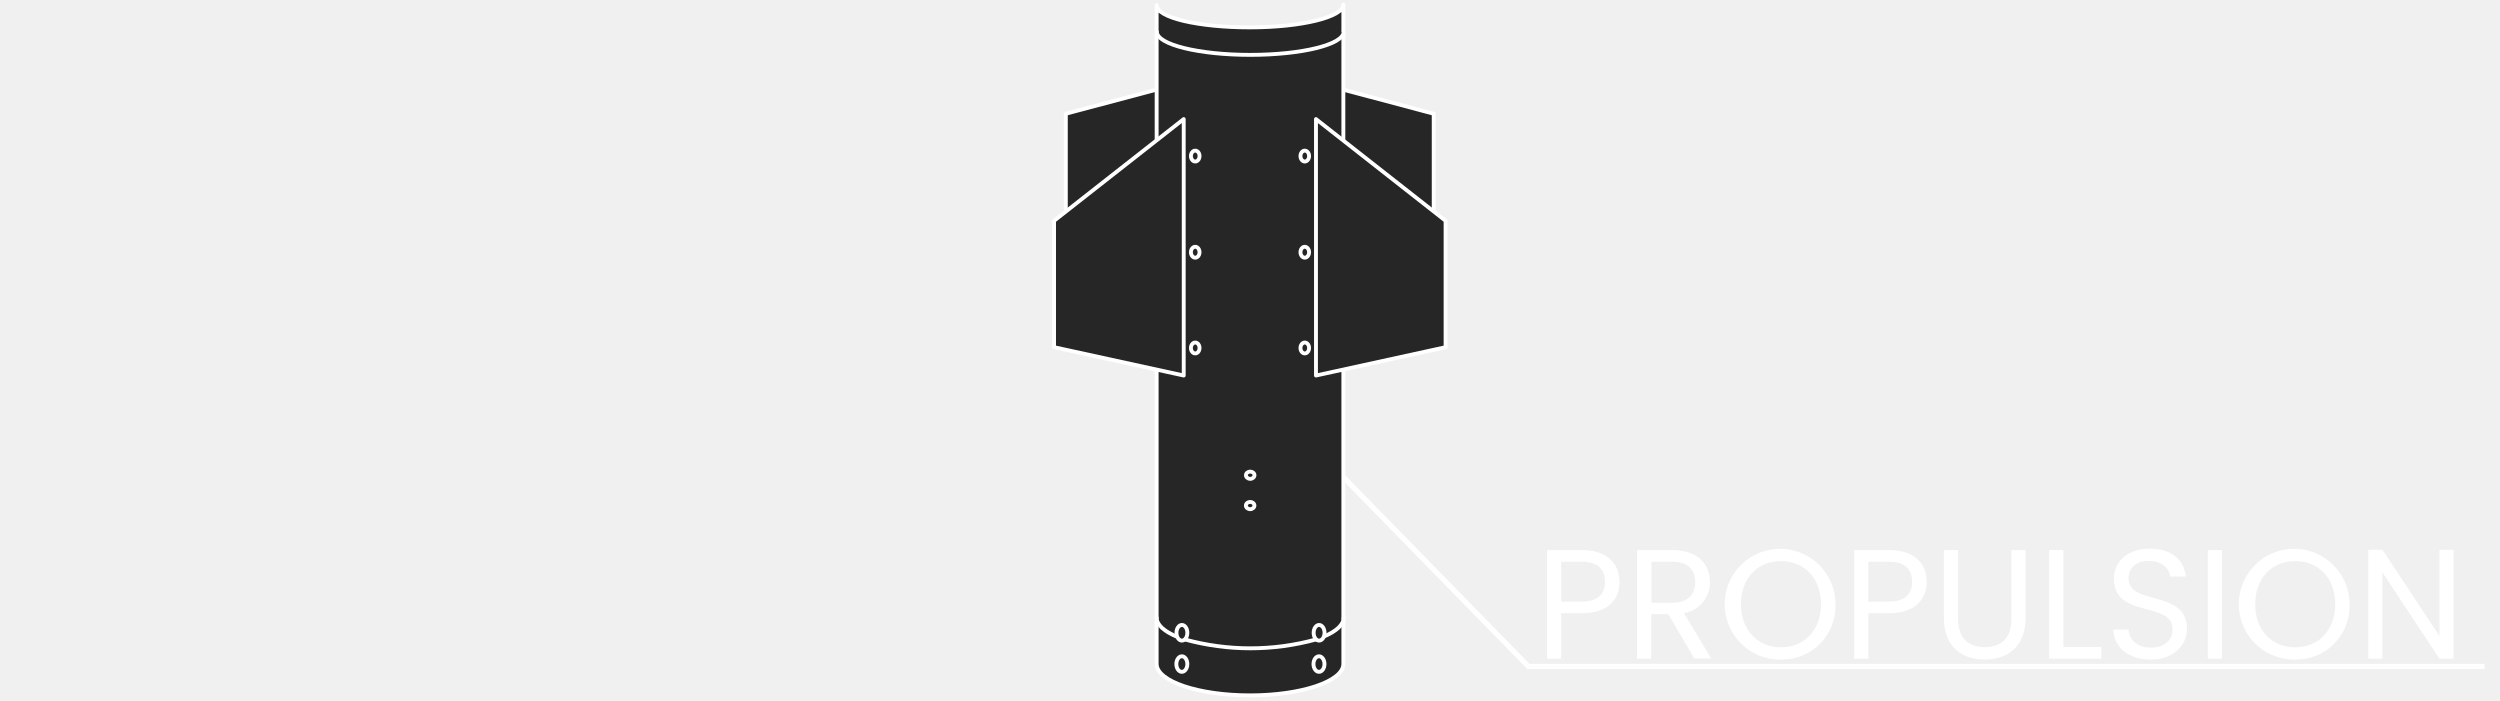
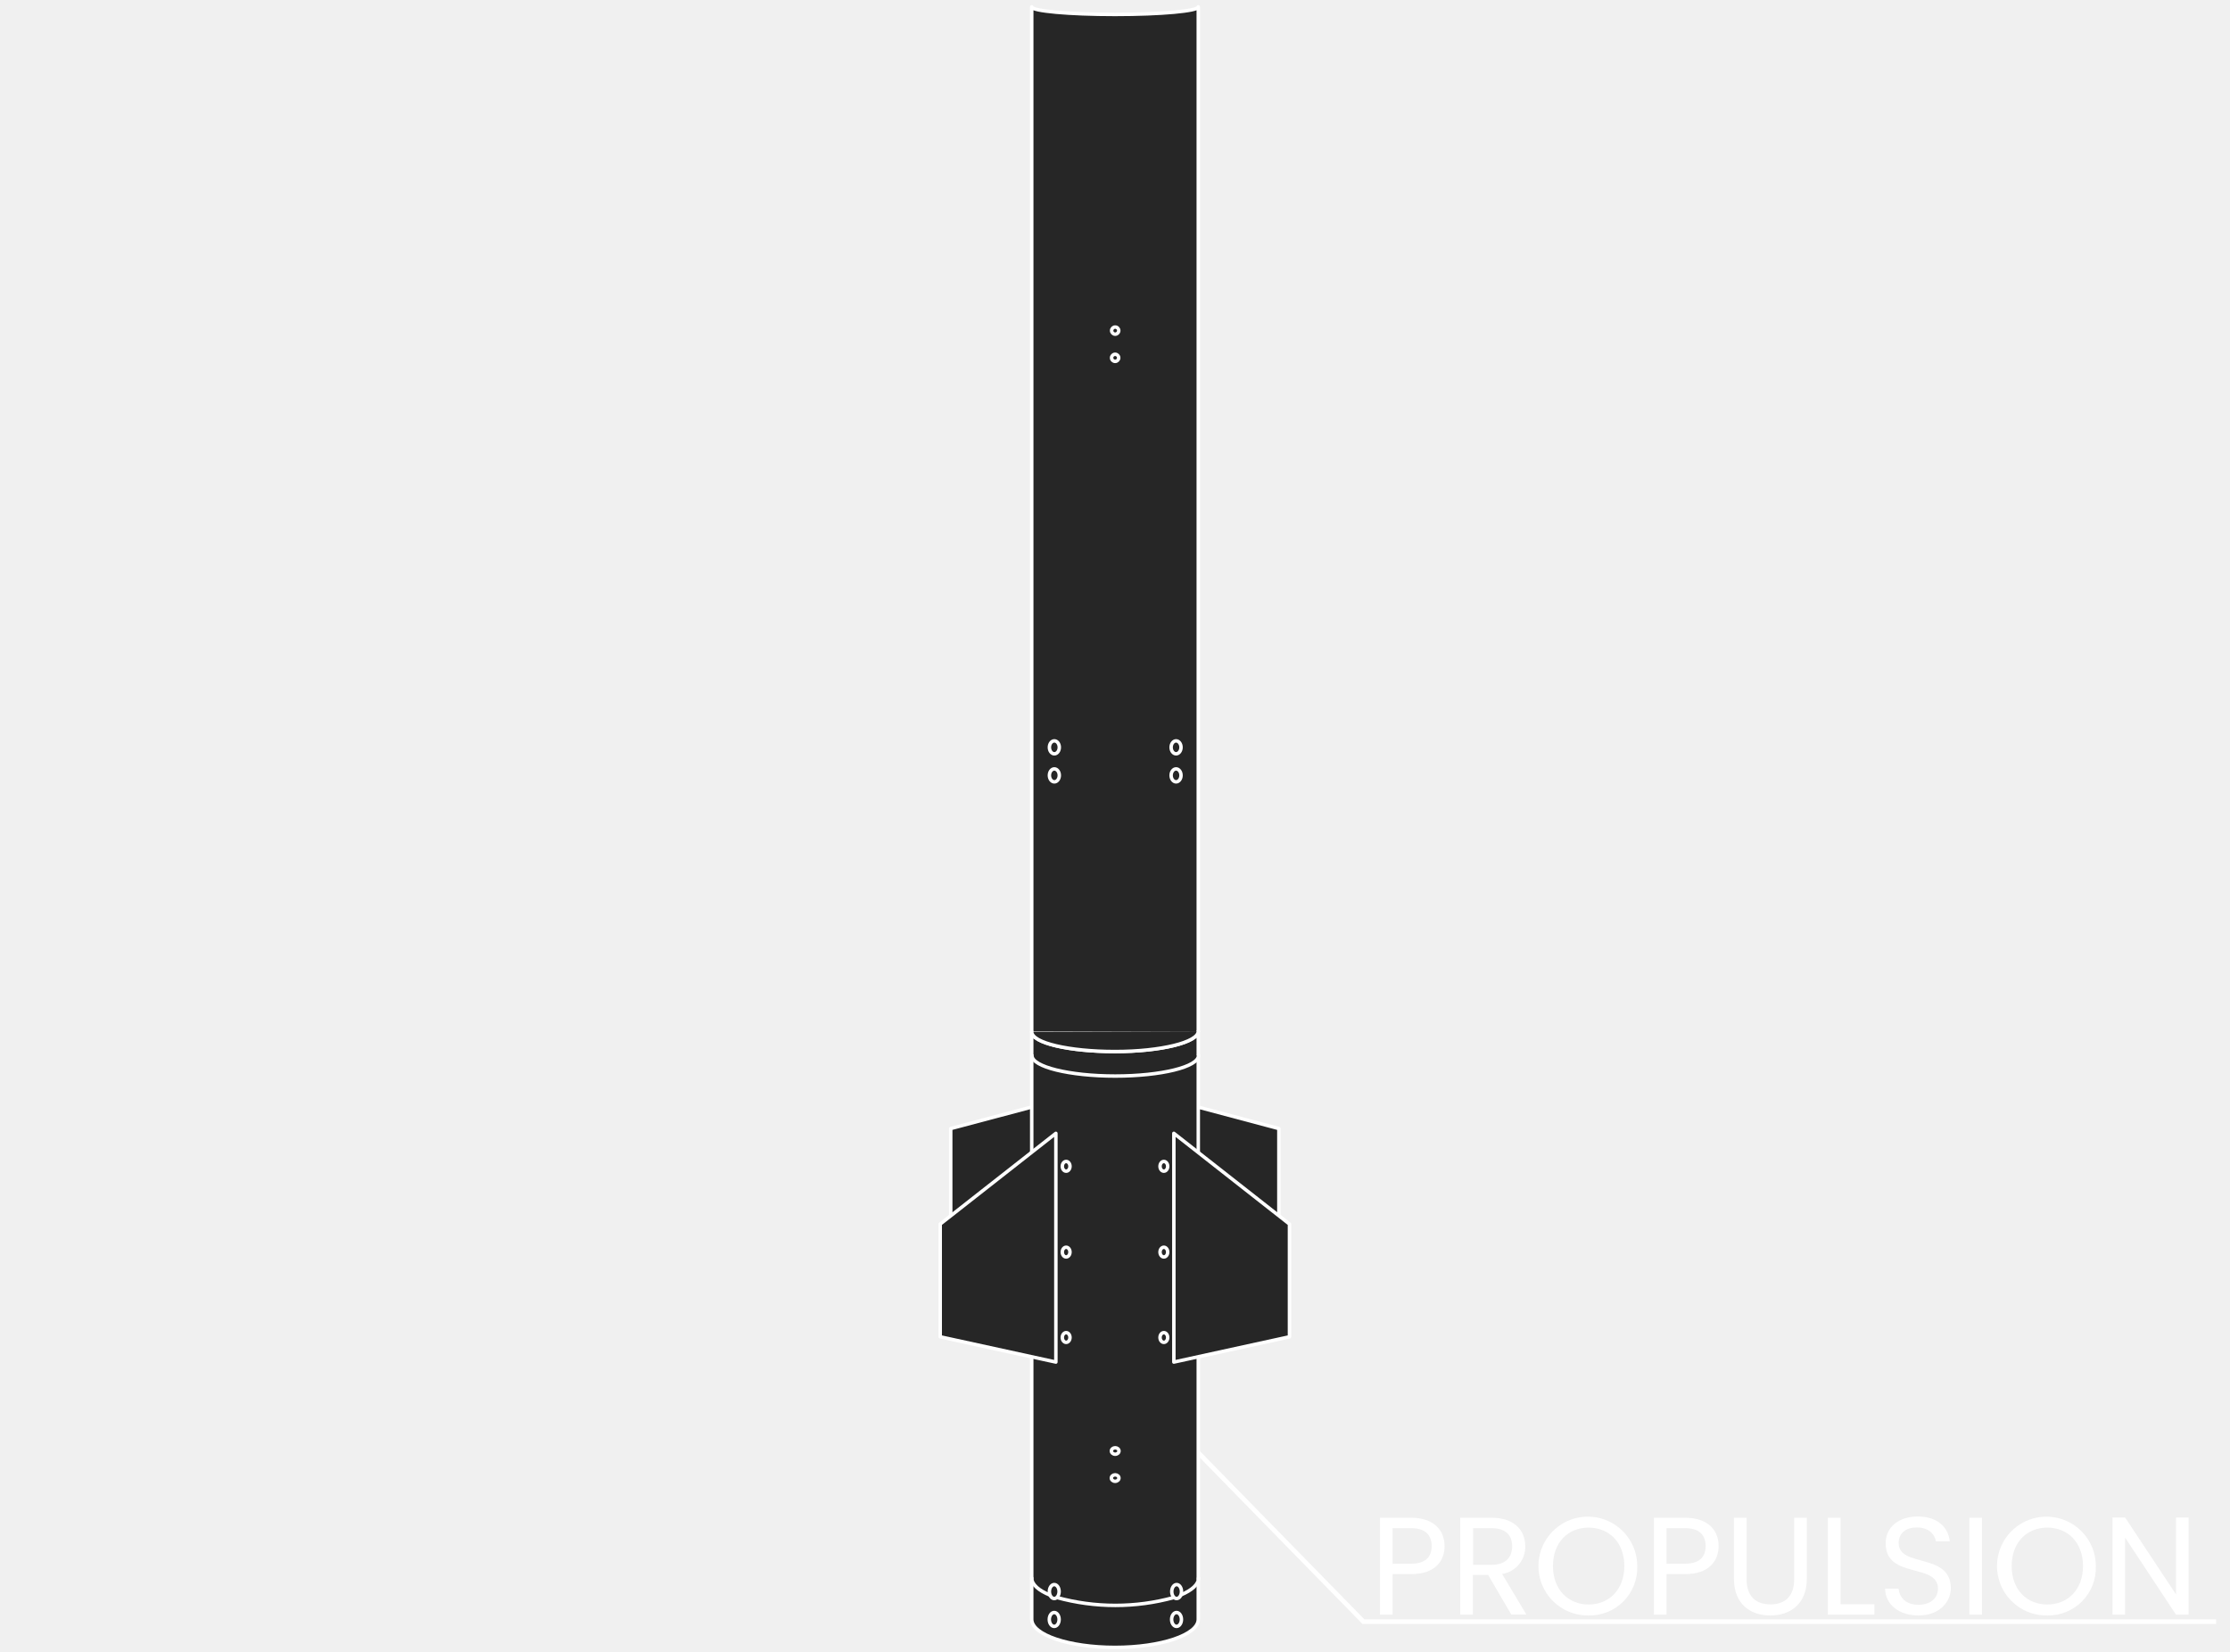
- <svg xmlns="http://www.w3.org/2000/svg" viewBox="0 0 482 135">
+ <svg xmlns="http://www.w3.org/2000/svg" viewBox="0 0 482 357">
  <defs>
-     <style>.cls-1,.cls-3{fill:none;}.cls-1,.cls-3,.cls-4{stroke:#fff;}.cls-1{stroke-miterlimit:10;}.cls-2{fill:#fff;}.cls-3,.cls-4{stroke-linecap:round;stroke-linejoin:round;}.cls-3{opacity:0;}.cls-4{fill:#262626;stroke-width:0.75px;}</style>
+     <style>.cls-1,.cls-3,.cls-5{fill:none;}.cls-1,.cls-3,.cls-4,.cls-5{stroke:#fff;}.cls-1{stroke-miterlimit:10;}.cls-2{fill:#fff;}.cls-3,.cls-4,.cls-5{stroke-linecap:round;stroke-linejoin:round;}.cls-3{opacity:0;}.cls-4{fill:#262626;}.cls-4,.cls-5{stroke-width:0.75px;}</style>
  </defs>
  <g id="Layer_2" data-name="Layer 2">
    <g id="Layer_1-2" data-name="Layer 1">
      <g id="Rocket">
        <g id="Propulsion">
-           <polyline class="cls-1" points="259 92 294.69 128.5 479 128.5" />
-           <path class="cls-2" d="M305,118.23h-4V127h-2.73V106.05H305c4.92,0,7.23,2.7,7.23,6.12C312.26,115.35,310.22,118.23,305,118.23Zm0-2.25c3.12,0,4.44-1.47,4.44-3.81s-1.32-3.87-4.44-3.87h-4V116Z" />
-           <path class="cls-2" d="M322.4,106.05c4.92,0,7.27,2.73,7.27,6.15a5.91,5.91,0,0,1-5,6l5.25,8.76h-3.27l-5-8.55h-3.3V127h-2.73V106.05Zm0,2.25h-4v7.92h4c3.09,0,4.44-1.68,4.44-4S325.52,108.3,322.4,108.3Z" />
-           <path class="cls-2" d="M343.37,127.17a10.68,10.68,0,1,1,10.51-10.68A10.31,10.31,0,0,1,343.37,127.17Zm0-2.37c4.41,0,7.72-3.21,7.72-8.31s-3.31-8.31-7.72-8.31-7.71,3.18-7.71,8.31S339,124.8,343.37,124.8Z" />
-           <path class="cls-2" d="M364.22,118.23h-4V127h-2.73V106.05h6.75c4.92,0,7.23,2.7,7.23,6.12C371.45,115.35,369.41,118.23,364.22,118.23Zm0-2.25c3.12,0,4.44-1.47,4.44-3.81s-1.32-3.87-4.44-3.87h-4V116Z" />
-           <path class="cls-2" d="M374.78,106.05h2.73v13.23c0,3.84,2.07,5.49,5.16,5.49s5.13-1.65,5.13-5.49V106.05h2.73v13.2c0,5.43-3.57,7.92-7.89,7.92s-7.86-2.49-7.86-7.92Z" />
-           <path class="cls-2" d="M397.82,106.05v18.69h7.32V127H395.09V106.05Z" />
-           <path class="cls-2" d="M414.68,127.17c-4.2,0-7.17-2.34-7.23-5.79h2.91c.18,1.74,1.41,3.48,4.32,3.48,2.64,0,4.2-1.5,4.2-3.48,0-5.64-11.31-2-11.31-9.81,0-3.45,2.79-5.79,6.93-5.79s6.6,2.19,6.93,5.37h-3c-.18-1.41-1.5-3-4.05-3-2.25-.06-4,1.11-4,3.36,0,5.4,11.28,2,11.28,9.78C421.64,124.23,419.21,127.17,414.68,127.17Z" />
-           <path class="cls-2" d="M425.66,106.05h2.73V127h-2.73Z" />
-           <path class="cls-2" d="M442.52,127.17A10.68,10.68,0,1,1,453,116.49,10.31,10.31,0,0,1,442.52,127.17Zm0-2.37c4.41,0,7.71-3.21,7.71-8.31s-3.3-8.31-7.71-8.31-7.71,3.18-7.71,8.31S438.11,124.8,442.52,124.8Z" />
-           <path class="cls-2" d="M473.06,106V127h-2.73l-11-16.65V127h-2.73V106h2.73l11,16.62V106Z" />
-           <rect id="Propulsion_Border_Box" data-name="Propulsion Border Box" class="cls-3" x="0.5" y="0.5" width="481" height="134" />
-           <polyline class="cls-4" points="205.49 40.78 205.49 21.93 222.86 17.31 259.06 17.31 276.42 21.93 276.42 40.78" />
-           <path id="_Path_" data-name="&lt;Path&gt;" class="cls-4" d="M223,27V1c0,2.42,8.07,4.28,18,4.28s18-2,18-4.39V128c0,3.35-8.07,6.07-18,6.07s-18-2.72-18-6.07V27Z" />
-           <path class="cls-4" d="M259.05,6.14c0,2.45-8.07,4.44-18,4.44s-18-2-18-4.44" />
-           <path class="cls-4" d="M227,122.79c-2.48-1-4-2.31-4-3.72" />
-           <path class="cls-4" d="M253.76,123.28a47.73,47.73,0,0,1-25.36,0" />
-           <path class="cls-4" d="M259.06,119.07c0,1.38-1.43,2.65-3.83,3.66" />
-           <ellipse class="cls-4" cx="241.04" cy="91.62" rx="0.82" ry="0.7" />
-           <ellipse class="cls-4" cx="241.03" cy="97.47" rx="0.82" ry="0.7" />
-           <ellipse class="cls-4" cx="227.86" cy="128.03" rx="1.06" ry="1.5" />
-           <ellipse class="cls-4" cx="254.3" cy="128.03" rx="1.06" ry="1.5" />
-           <ellipse class="cls-4" cx="227.87" cy="122" rx="1.05" ry="1.51" />
-           <ellipse class="cls-4" cx="254.32" cy="122" rx="1.05" ry="1.51" />
-           <ellipse class="cls-4" cx="230.44" cy="67.09" rx="0.83" ry="1.05" />
-           <ellipse class="cls-4" cx="251.56" cy="67.09" rx="0.83" ry="1.05" />
-           <ellipse class="cls-4" cx="230.44" cy="48.63" rx="0.83" ry="1.05" />
-           <ellipse class="cls-4" cx="251.56" cy="48.63" rx="0.83" ry="1.05" />
-           <ellipse class="cls-4" cx="230.44" cy="30.09" rx="0.83" ry="1.05" />
-           <ellipse class="cls-4" cx="251.56" cy="30.09" rx="0.83" ry="1.05" />
-           <polygon class="cls-4" points="228.22 22.96 228.22 72.4 203.22 66.94 203.22 42.57 228.22 22.96" />
-           <polygon class="cls-4" points="253.72 22.96 253.72 72.4 278.71 66.94 278.71 42.57 253.72 22.96" />
+           <polyline class="cls-1" points="259 314 294.69 350.5 479 350.5" />
+           <path class="cls-2" d="M305,340.23h-4V349h-2.73V328.05H305c4.92,0,7.23,2.7,7.23,6.12C312.26,337.35,310.22,340.23,305,340.23Zm0-2.25c3.12,0,4.44-1.47,4.44-3.81s-1.32-3.87-4.44-3.87h-4V338Z" />
+           <path class="cls-2" d="M322.4,328.05c4.92,0,7.27,2.73,7.27,6.15a5.91,5.91,0,0,1-5,6l5.25,8.76h-3.27l-5-8.55h-3.3V349h-2.73V328.05Zm0,2.25h-4v7.92h4c3.09,0,4.44-1.68,4.44-4S325.52,330.3,322.4,330.3Z" />
+           <path class="cls-2" d="M343.37,349.17a10.68,10.68,0,1,1,10.51-10.68A10.31,10.31,0,0,1,343.37,349.17Zm0-2.37c4.41,0,7.72-3.21,7.72-8.31s-3.31-8.31-7.72-8.31-7.71,3.18-7.71,8.31S339,346.8,343.37,346.8Z" />
+           <path class="cls-2" d="M364.22,340.23h-4V349h-2.73V328.05h6.75c4.92,0,7.23,2.7,7.23,6.12C371.45,337.35,369.41,340.23,364.22,340.23Zm0-2.25c3.12,0,4.44-1.47,4.44-3.81s-1.32-3.87-4.44-3.87h-4V338Z" />
+           <path class="cls-2" d="M374.78,328.05h2.73v13.23c0,3.84,2.07,5.49,5.16,5.49s5.13-1.65,5.13-5.49V328.05h2.73v13.2c0,5.43-3.57,7.92-7.89,7.92s-7.86-2.49-7.86-7.92Z" />
+           <path class="cls-2" d="M397.82,328.05v18.69h7.32V349H395.09V328.05Z" />
+           <path class="cls-2" d="M414.68,349.17c-4.2,0-7.17-2.34-7.23-5.79h2.91c.18,1.74,1.41,3.48,4.32,3.48,2.64,0,4.2-1.5,4.2-3.48,0-5.64-11.31-2-11.31-9.81,0-3.45,2.79-5.79,6.93-5.79s6.6,2.19,6.93,5.37h-3c-.18-1.41-1.5-3-4.05-3-2.25-.06-4,1.11-4,3.36,0,5.4,11.28,2,11.28,9.78C421.64,346.23,419.21,349.17,414.68,349.17Z" />
+           <path class="cls-2" d="M425.66,328.05h2.73V349h-2.73Z" />
+           <path class="cls-2" d="M442.52,349.17A10.68,10.68,0,1,1,453,338.49,10.31,10.31,0,0,1,442.52,349.17Zm0-2.37c4.41,0,7.71-3.21,7.71-8.31s-3.3-8.31-7.71-8.31-7.71,3.18-7.71,8.31S438.11,346.8,442.52,346.8Z" />
+           <path class="cls-2" d="M473.06,328V349h-2.73l-11-16.65V349h-2.73V328h2.73l11,16.62V328Z" />
+           <rect id="Propulsion_Border_Box" data-name="Propulsion Border Box" class="cls-3" x="0.5" y="0.5" width="481" height="356" />
+           <polyline class="cls-4" points="205.49 262.78 205.49 243.93 222.86 239.31 259.06 239.31 276.42 243.93 276.42 262.78" />
+           <path id="_Path_" data-name="&lt;Path&gt;" class="cls-4" d="M223,249V223c0,2.42,8.07,4.28,18,4.28s18-2,18-4.39V350c0,3.35-8.07,6.07-18,6.07s-18-2.72-18-6.07V249Z" />
+           <path class="cls-4" d="M259.05,228.14c0,2.45-8.07,4.44-18,4.44s-18-2-18-4.44" />
+           <path class="cls-4" d="M227,344.79c-2.48-1-4-2.31-4-3.72" />
+           <path class="cls-4" d="M253.76,345.28a47.73,47.73,0,0,1-25.36,0" />
+           <path class="cls-4" d="M259.06,341.07c0,1.38-1.43,2.65-3.83,3.66" />
+           <ellipse class="cls-4" cx="241.04" cy="313.62" rx="0.82" ry="0.7" />
+           <ellipse class="cls-4" cx="241.03" cy="319.47" rx="0.82" ry="0.7" />
+           <ellipse class="cls-4" cx="227.86" cy="350.03" rx="1.06" ry="1.5" />
+           <ellipse class="cls-4" cx="254.3" cy="350.03" rx="1.06" ry="1.5" />
+           <ellipse class="cls-4" cx="227.87" cy="344" rx="1.05" ry="1.51" />
+           <ellipse class="cls-4" cx="254.32" cy="344" rx="1.05" ry="1.51" />
+           <ellipse class="cls-4" cx="230.44" cy="289.09" rx="0.83" ry="1.05" />
+           <ellipse class="cls-4" cx="251.56" cy="289.09" rx="0.83" ry="1.05" />
+           <ellipse class="cls-4" cx="230.44" cy="270.63" rx="0.83" ry="1.05" />
+           <ellipse class="cls-4" cx="251.56" cy="270.63" rx="0.83" ry="1.05" />
+           <ellipse class="cls-4" cx="230.44" cy="252.09" rx="0.83" ry="1.05" />
+           <ellipse class="cls-4" cx="251.56" cy="252.09" rx="0.83" ry="1.05" />
+           <polygon class="cls-4" points="228.22 244.96 228.22 294.4 203.22 288.94 203.22 264.57 228.22 244.96" />
+           <polygon class="cls-4" points="253.72 244.96 253.72 294.4 278.71 288.94 278.71 264.57 253.72 244.96" />
+           <path class="cls-4" d="M223,222.89V1.49c0,.9,8.07,1.63,18,1.63s18-.73,18-1.63v221.4" />
+           <ellipse class="cls-5" cx="227.89" cy="167.59" rx="1.07" ry="1.4" />
+           <ellipse class="cls-5" cx="254.2" cy="167.59" rx="1.07" ry="1.4" />
+           <ellipse class="cls-5" cx="227.89" cy="161.53" rx="1.07" ry="1.4" />
+           <ellipse class="cls-5" cx="254.2" cy="161.53" rx="1.07" ry="1.4" />
+           <circle class="cls-5" cx="241.04" cy="71.46" r="0.77" />
+           <circle class="cls-5" cx="241.03" cy="77.34" r="0.77" />
+           <path id="Bottom_Curve" data-name="Bottom Curve" class="cls-4" d="M223,223c0,2.42,8.07,4.28,18,4.28s18-2,18-4.39" />
        </g>
      </g>
    </g>
  </g>
</svg>
